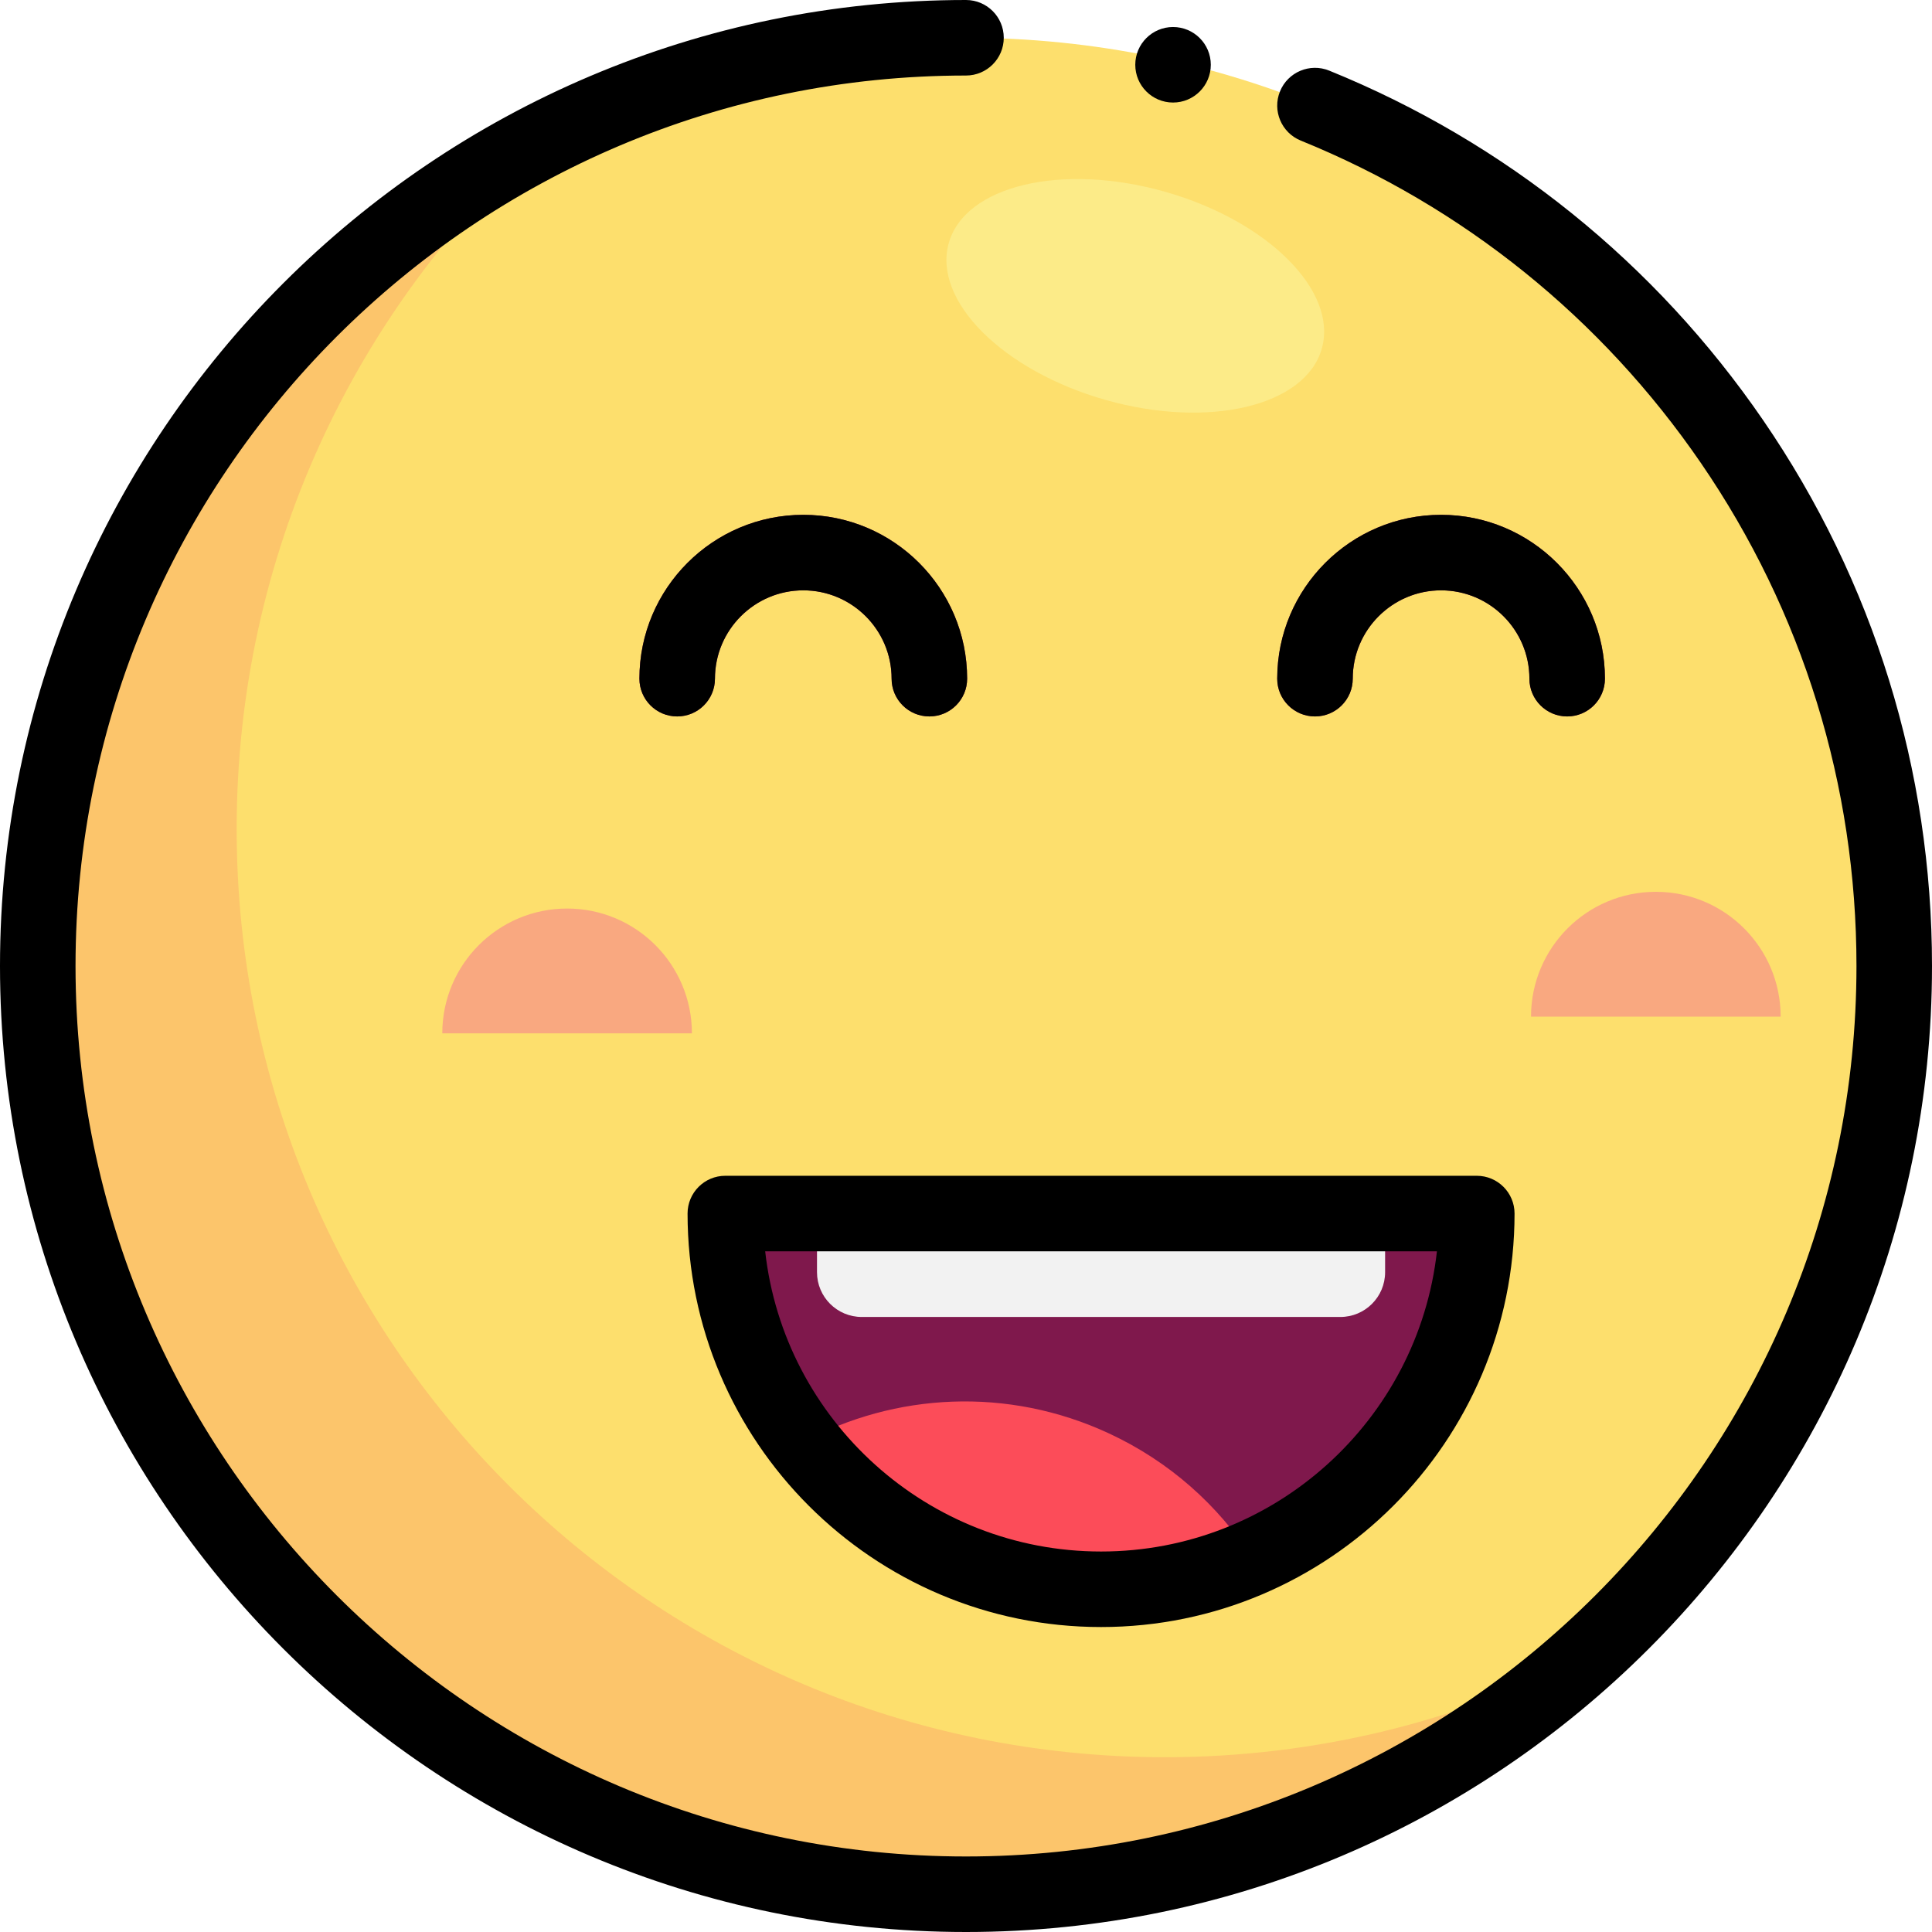
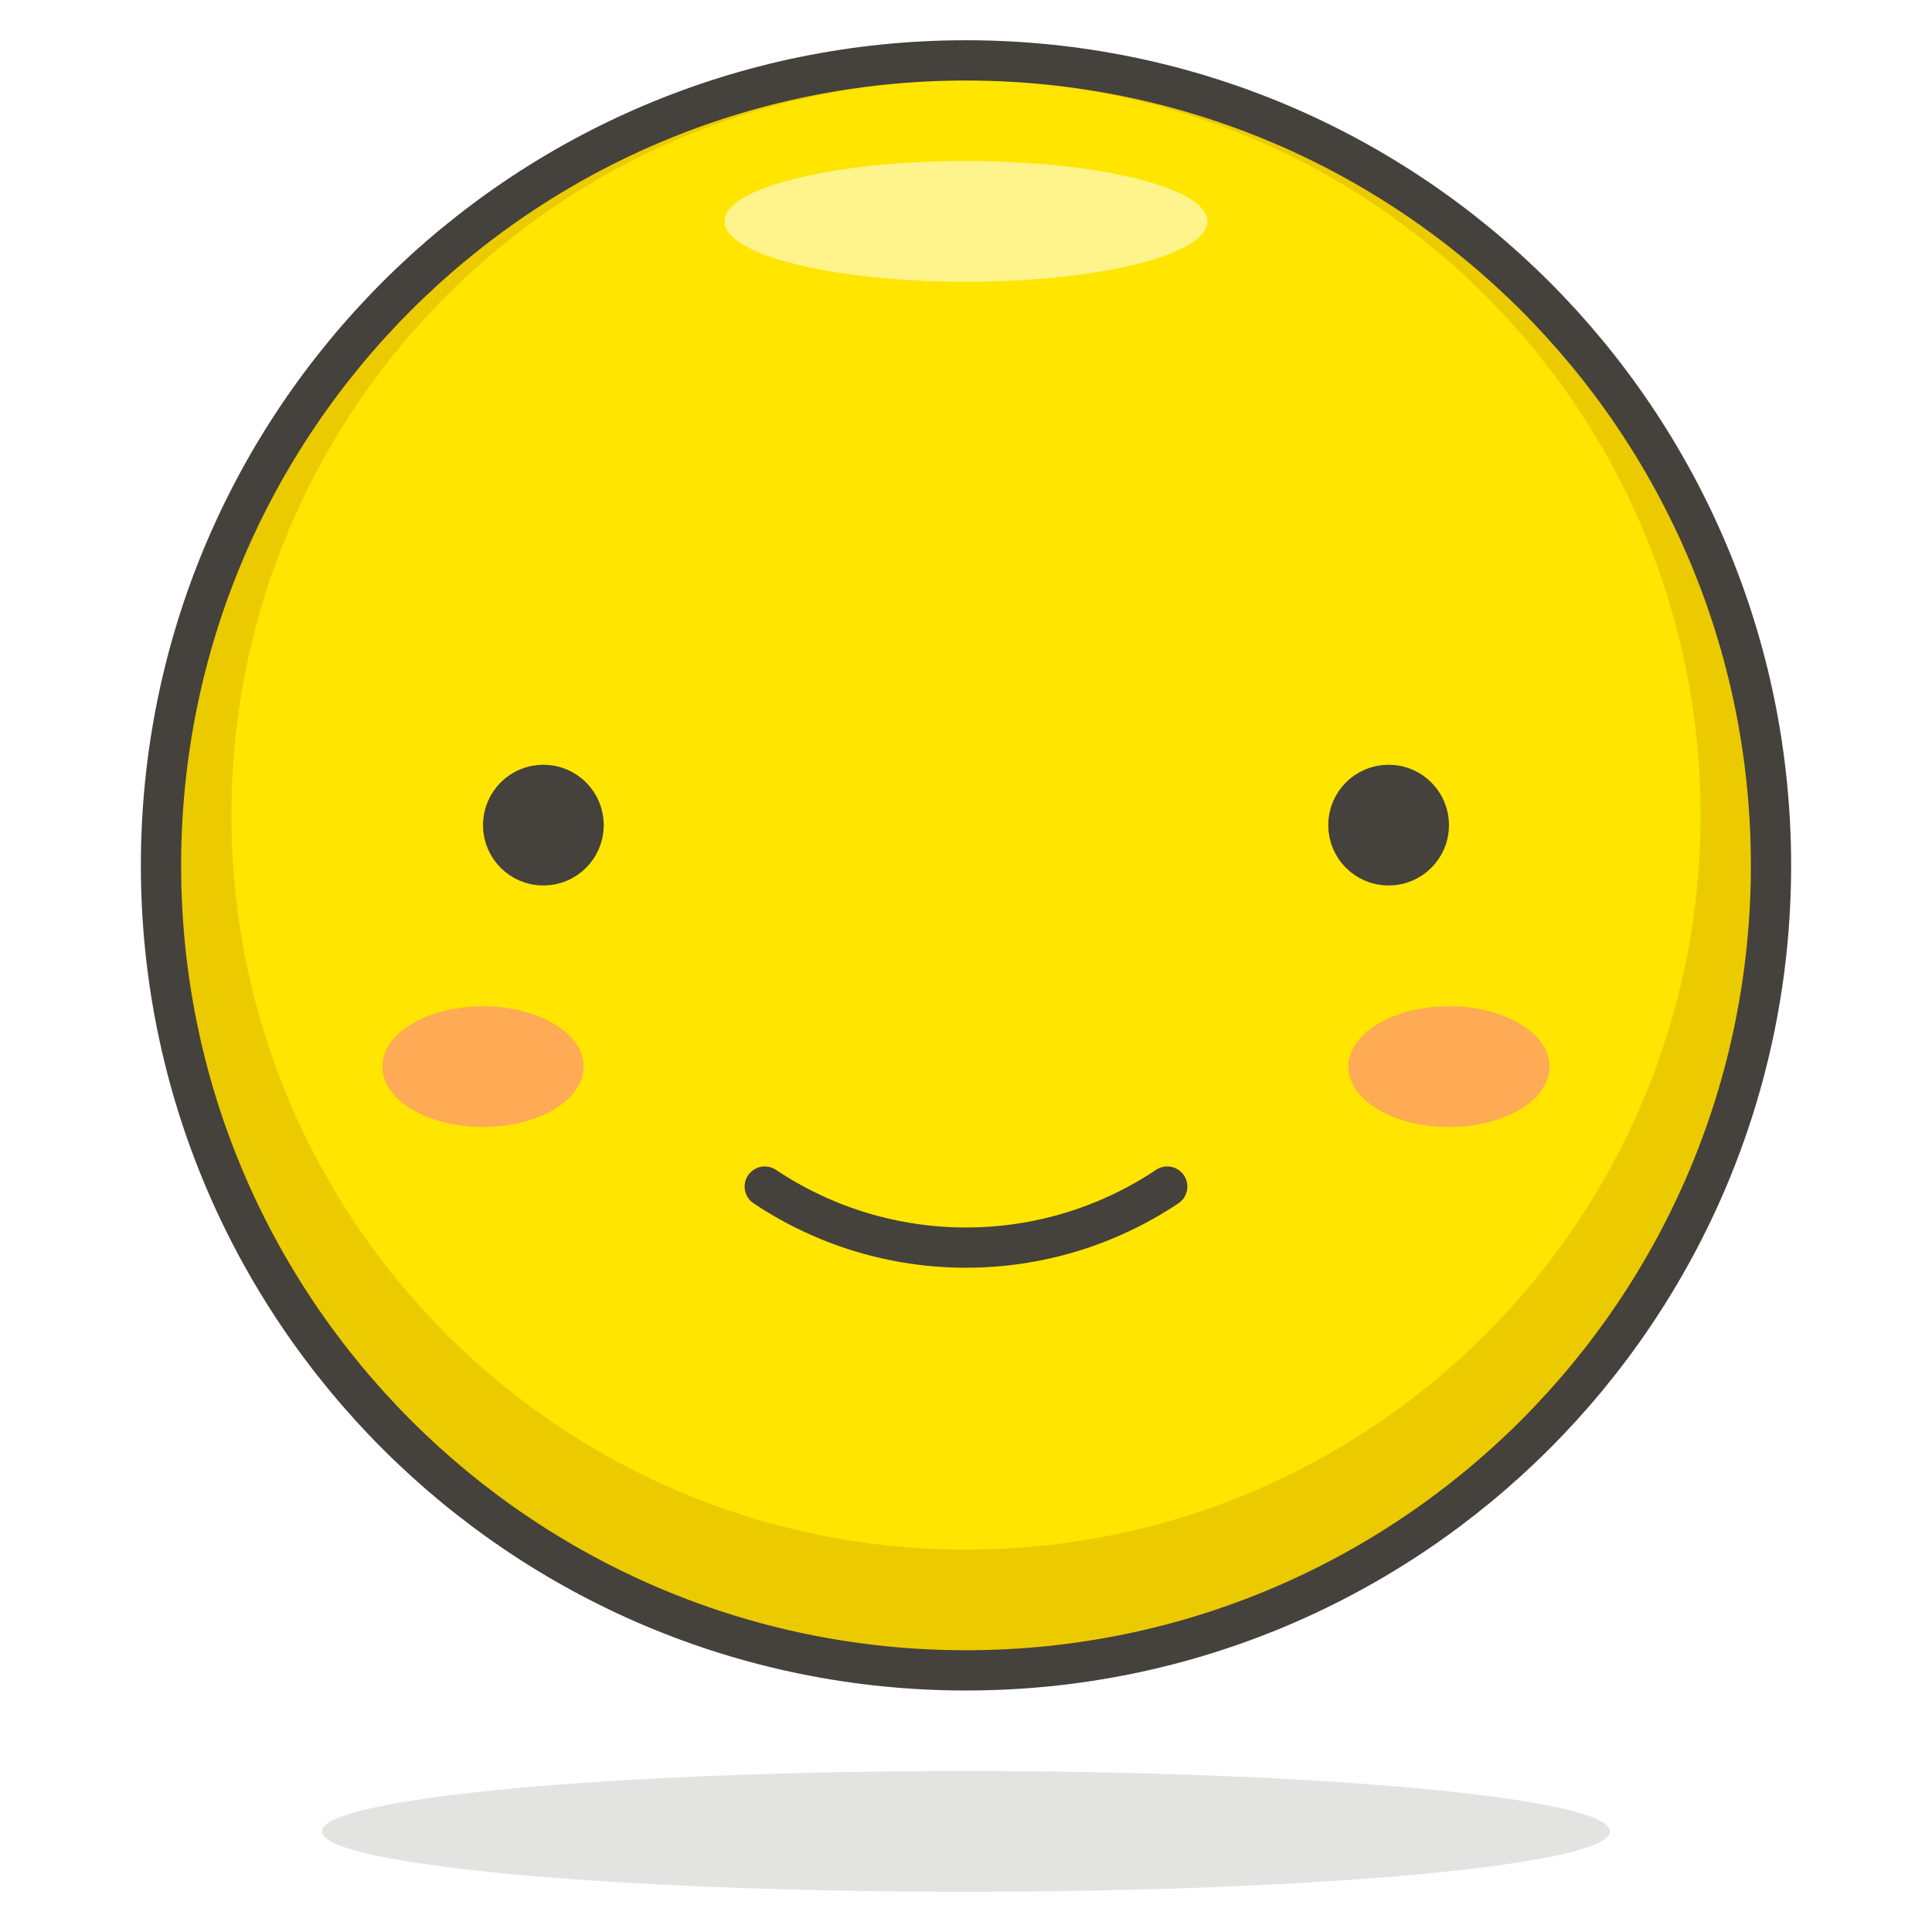
- <svg xmlns="http://www.w3.org/2000/svg" width="48" height="48" class="icon" viewBox="0 0 1024 1024">
-   <path fill="#FDDF6D" d="M20.014 512.002a491.988 491.988 0 1 0 983.976 0 491.988 491.988 0 1 0-983.976 0" />
-   <path fill="#FCC56B" d="M617.43 931.356c-271.716 0-491.986-220.268-491.986-491.986 0-145.168 62.886-275.632 162.888-365.684C129.054 155.124 20.014 320.828 20.014 512c0 271.716 220.268 491.986 491.986 491.986 126.548 0 241.924-47.796 329.098-126.298-67.106 34.31-143.124 53.668-223.668 53.668" />
-   <path fill="#7F184C" d="M583.584 842.35c-109.984 0-199.146-89.162-199.146-199.146H782.73c0 109.984-89.162 199.146-199.146 199.146m-90.996-462.624c-11.054 0-20.014-8.962-20.014-20.014 0-25.816-21.002-46.818-46.818-46.818s-46.818 21.004-46.818 46.818c0 11.054-8.962 20.014-20.014 20.014-11.054 0-20.014-8.962-20.014-20.014 0-47.888 38.962-86.848 86.848-86.848s86.848 38.96 86.848 86.848c-.002 11.054-8.964 20.014-20.018 20.014m338.046 0c-11.054 0-20.014-8.962-20.014-20.014 0-25.816-21.002-46.818-46.818-46.818s-46.818 21.004-46.818 46.818c0 11.054-8.962 20.014-20.014 20.014s-20.014-8.962-20.014-20.014c0-47.888 38.962-86.848 86.848-86.848s86.848 38.96 86.848 86.848c-.004 11.054-8.964 20.014-20.018 20.014" />
-   <path fill="#F9A880" d="M300.576 481.542c-36.536 0-66.156 29.62-66.156 66.156h132.314c-.004-36.536-29.622-66.156-66.158-66.156m577.052-8.864c-36.536 0-66.158 29.62-66.158 66.156h132.314c.002-36.538-29.616-66.156-66.156-66.156" />
-   <path fill="#F2F2F2" d="M433.028 643.204v31.086c0 13.108 10.626 23.732 23.732 23.732h253.644c13.108 0 23.732-10.626 23.732-23.732v-31.086z" />
-   <path fill="#FC4C59" d="M587.766 759.732c-53.832-25.01-113.568-21.376-162.01 4.564 36.4 47.442 93.642 78.058 158.06 78.058a198.4 198.4 0 0 0 79.806-16.684c-17.932-27.748-43.642-50.97-75.856-65.938" />
-   <path fill="#FCEB88" d="M586.102 212.006a102.74 57.374 15.801 1 0 31.246-110.412 102.74 57.374 15.801 1 0-31.246 110.412" />
-   <path d="M934.502 222.718c-57.164-83.338-136.7-147.41-230.004-185.294-10.24-4.156-21.914.774-26.076 11.016-4.158 10.242.774 21.914 11.016 26.076 86.01 34.922 159.338 94 212.05 170.846 53.956 78.664 82.48 170.864 82.48 266.638 0 260.248-211.724 471.97-471.97 471.97S40.03 772.244 40.03 512 251.752 40.03 512 40.03c11.054 0 20.014-8.962 20.014-20.014S523.054 0 512 0C229.68 0 0 229.68 0 512s229.68 512 512 512 512-229.68 512-512c0-103.894-30.948-203.926-89.498-289.282" />
-   <path d="M378.936 359.712c0-25.816 21.004-46.818 46.818-46.818s46.818 21.004 46.818 46.818c0 11.054 8.962 20.014 20.014 20.014 11.054 0 20.014-8.962 20.014-20.014 0-47.888-38.96-86.848-86.848-86.848s-86.848 38.96-86.848 86.848c0 11.054 8.962 20.014 20.014 20.014 11.058 0 20.018-8.96 20.018-20.014m338.046 0c0-25.816 21.004-46.818 46.818-46.818s46.818 21.004 46.818 46.818c0 11.054 8.962 20.014 20.014 20.014s20.014-8.962 20.014-20.014c0-47.888-38.96-86.848-86.848-86.848s-86.848 38.96-86.848 86.848c0 11.054 8.962 20.014 20.014 20.014s20.018-8.96 20.018-20.014m-352.56 283.492c0 120.846 98.314 219.16 219.16 219.16s219.16-98.314 219.16-219.16c0-11.054-8.962-20.014-20.014-20.014H384.436c-11.052-.002-20.014 8.96-20.014 20.014m397.182 20.014c-9.984 89.39-86.012 159.116-178.022 159.116S415.544 752.608 405.56 663.218zM601.722 34.334a20.014 20.014 0 1 0 40.028 0 20.014 20.014 0 1 0-40.028 0" />
+ <svg xmlns="http://www.w3.org/2000/svg" width="32" height="32" viewBox="0 0 48 48">
+   <path fill="#ffe500" d="M4 21.5a20 20 0 1 0 40 0 20 20 0 1 0-40 0" />
+   <path fill="#ebcb00" d="M24 1.5a20 20 0 1 0 20 20 20 20 0 0 0-20-20m0 37a18.25 18.25 0 1 1 18.25-18.25A18.25 18.25 0 0 1 24 38.5" />
+   <path fill="#45413c" d="M8 45.5a16 1.5 0 1 0 32 0 16 1.5 0 1 0-32 0" opacity=".15" />
+   <path fill="none" stroke="#45413c" stroke-linecap="round" stroke-linejoin="round" d="M4 21.5a20 20 0 1 0 40 0 20 20 0 1 0-40 0" />
+   <path fill="none" stroke="#45413c" stroke-linecap="round" d="M29 29.48a9 9 0 0 1-10 0" />
+   <path fill="#45413c" stroke="#45413c" stroke-linecap="round" stroke-linejoin="round" d="M14.5 20.5a1 1 0 1 1-1-1 1 1 0 0 1 1 1m19 0a1 1 0 1 0 1-1 1 1 0 0 0-1 1" />
+   <path fill="#ffaa54" d="M38.5 26.5c0 .83-1.12 1.5-2.5 1.5s-2.5-.67-2.5-1.5S34.62 25 36 25s2.5.67 2.5 1.5m-29 0c0 .83 1.12 1.5 2.5 1.5s2.5-.67 2.5-1.5S13.38 25 12 25s-2.5.67-2.5 1.5" />
+   <path fill="#fff48c" d="M18 5.5a6 1.5 0 1 0 12 0 6 1.5 0 1 0-12 0" />
</svg>
